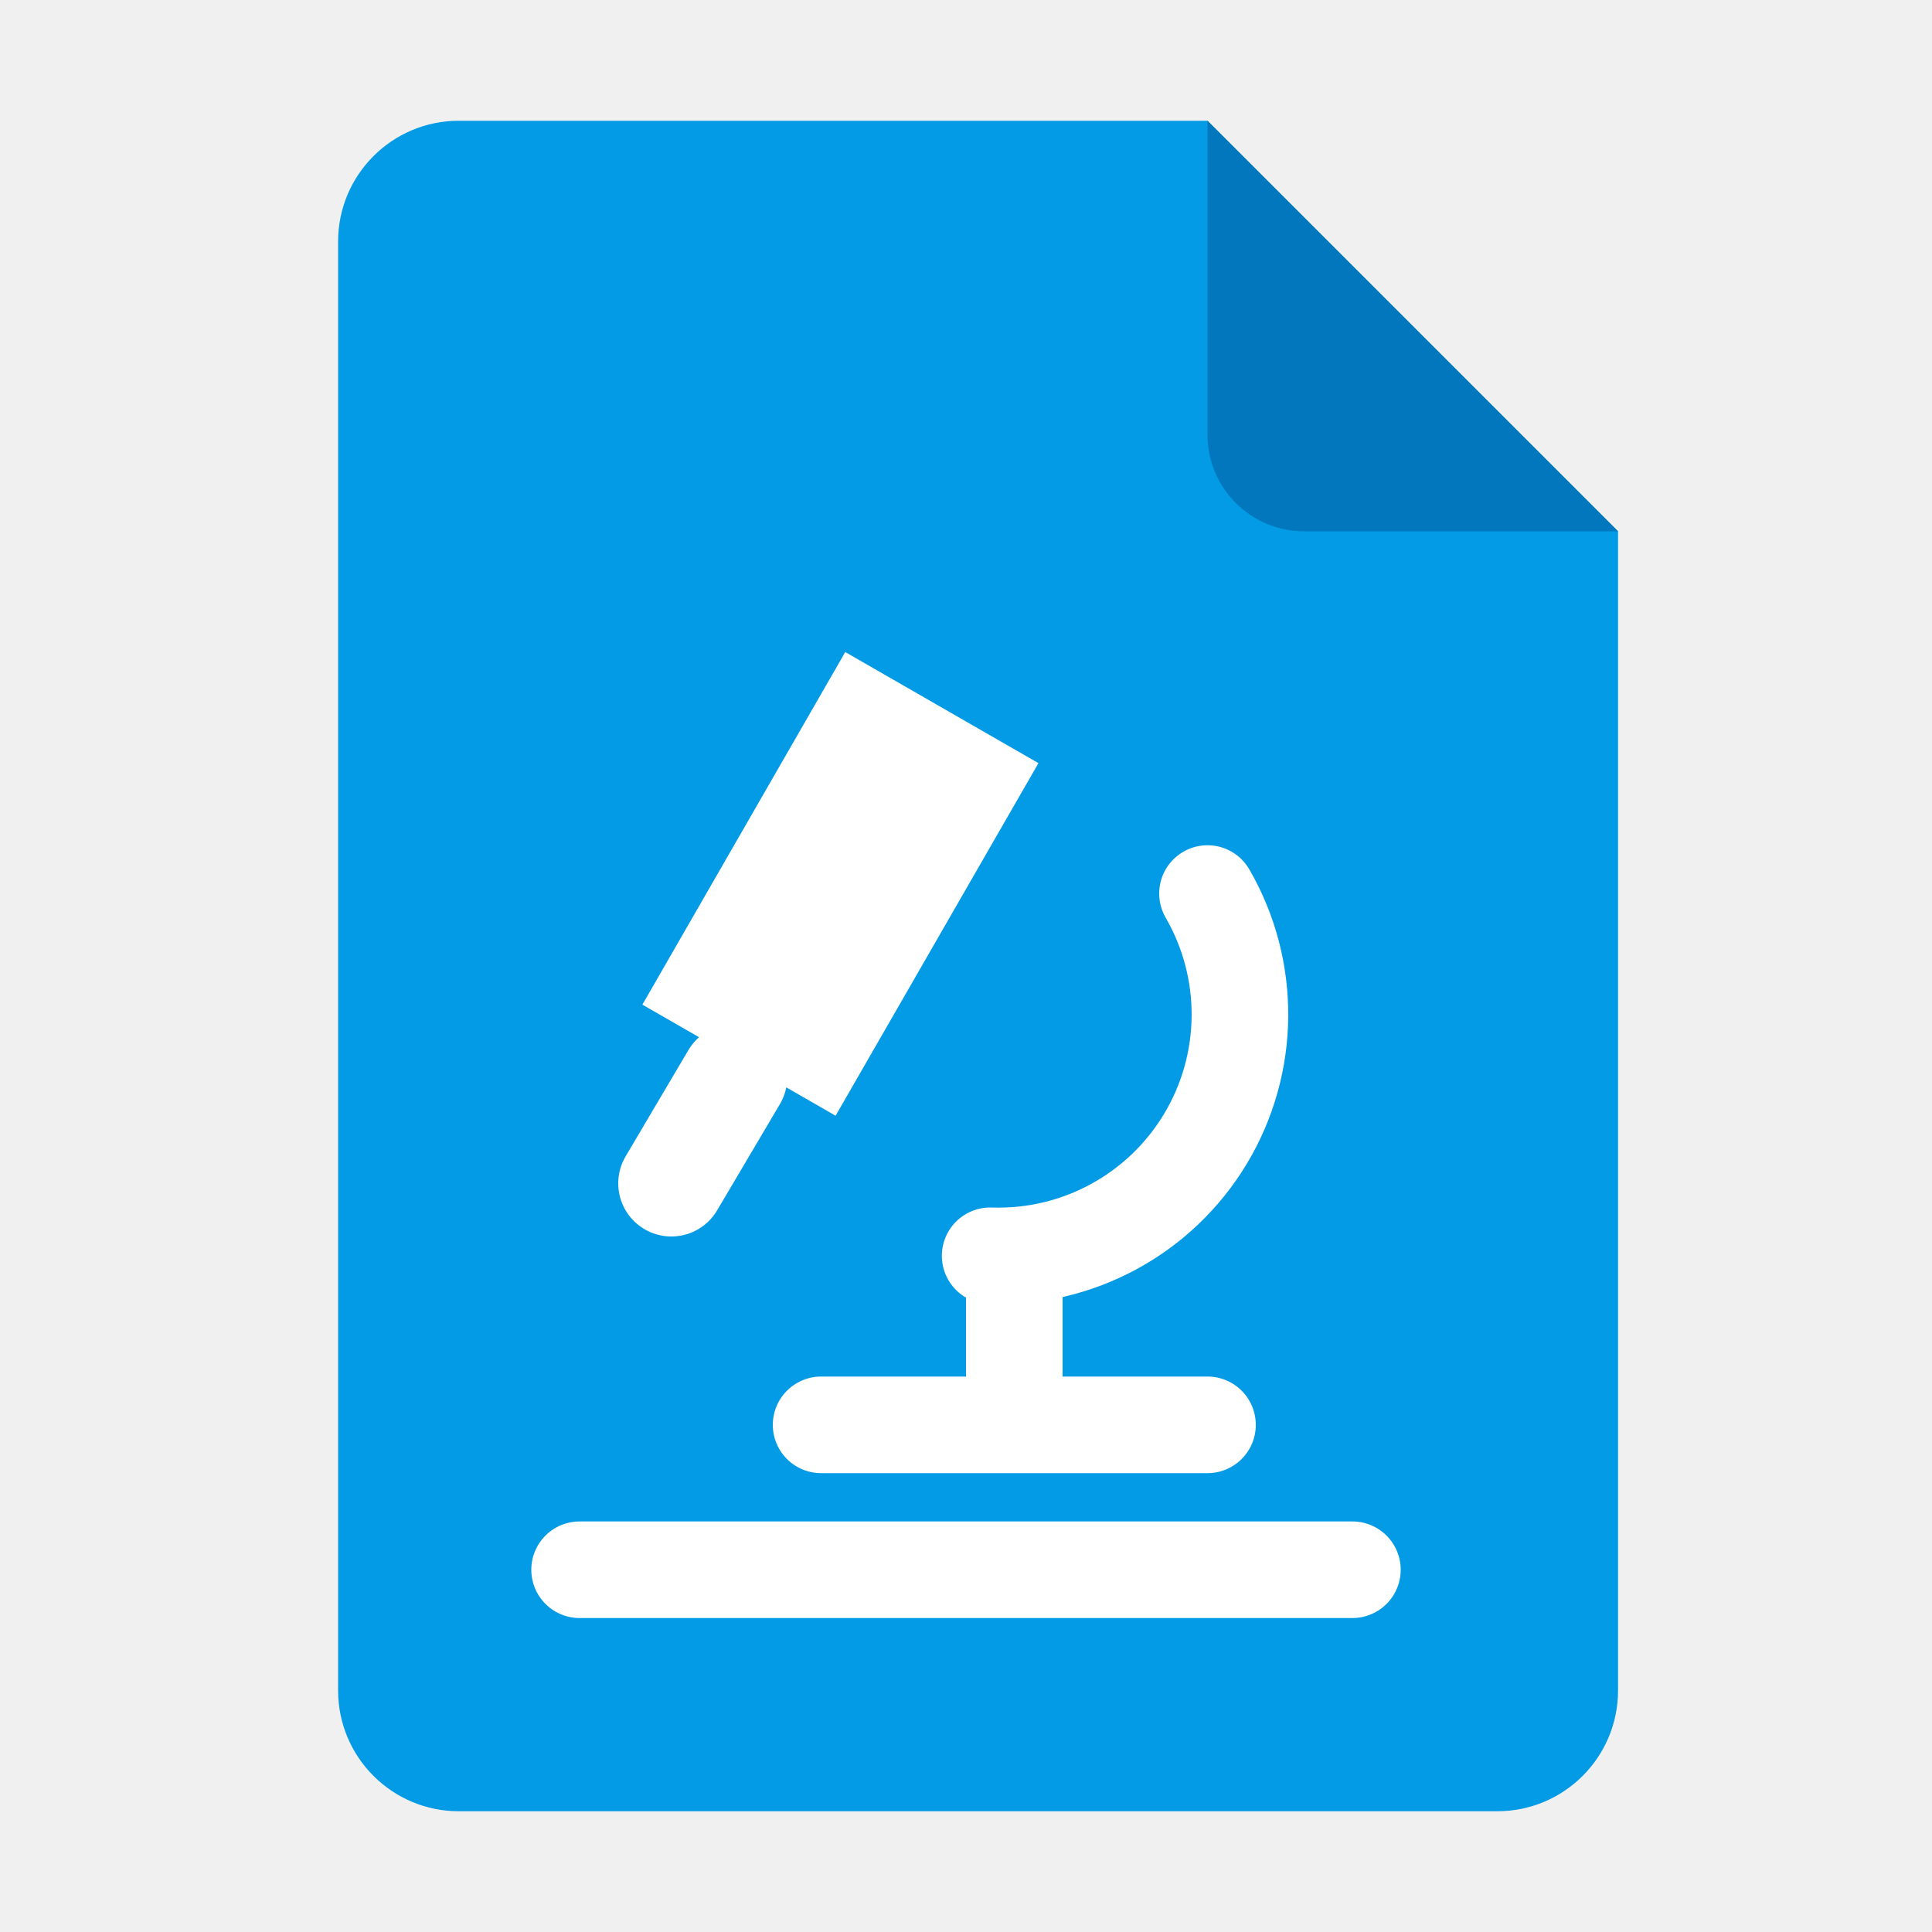
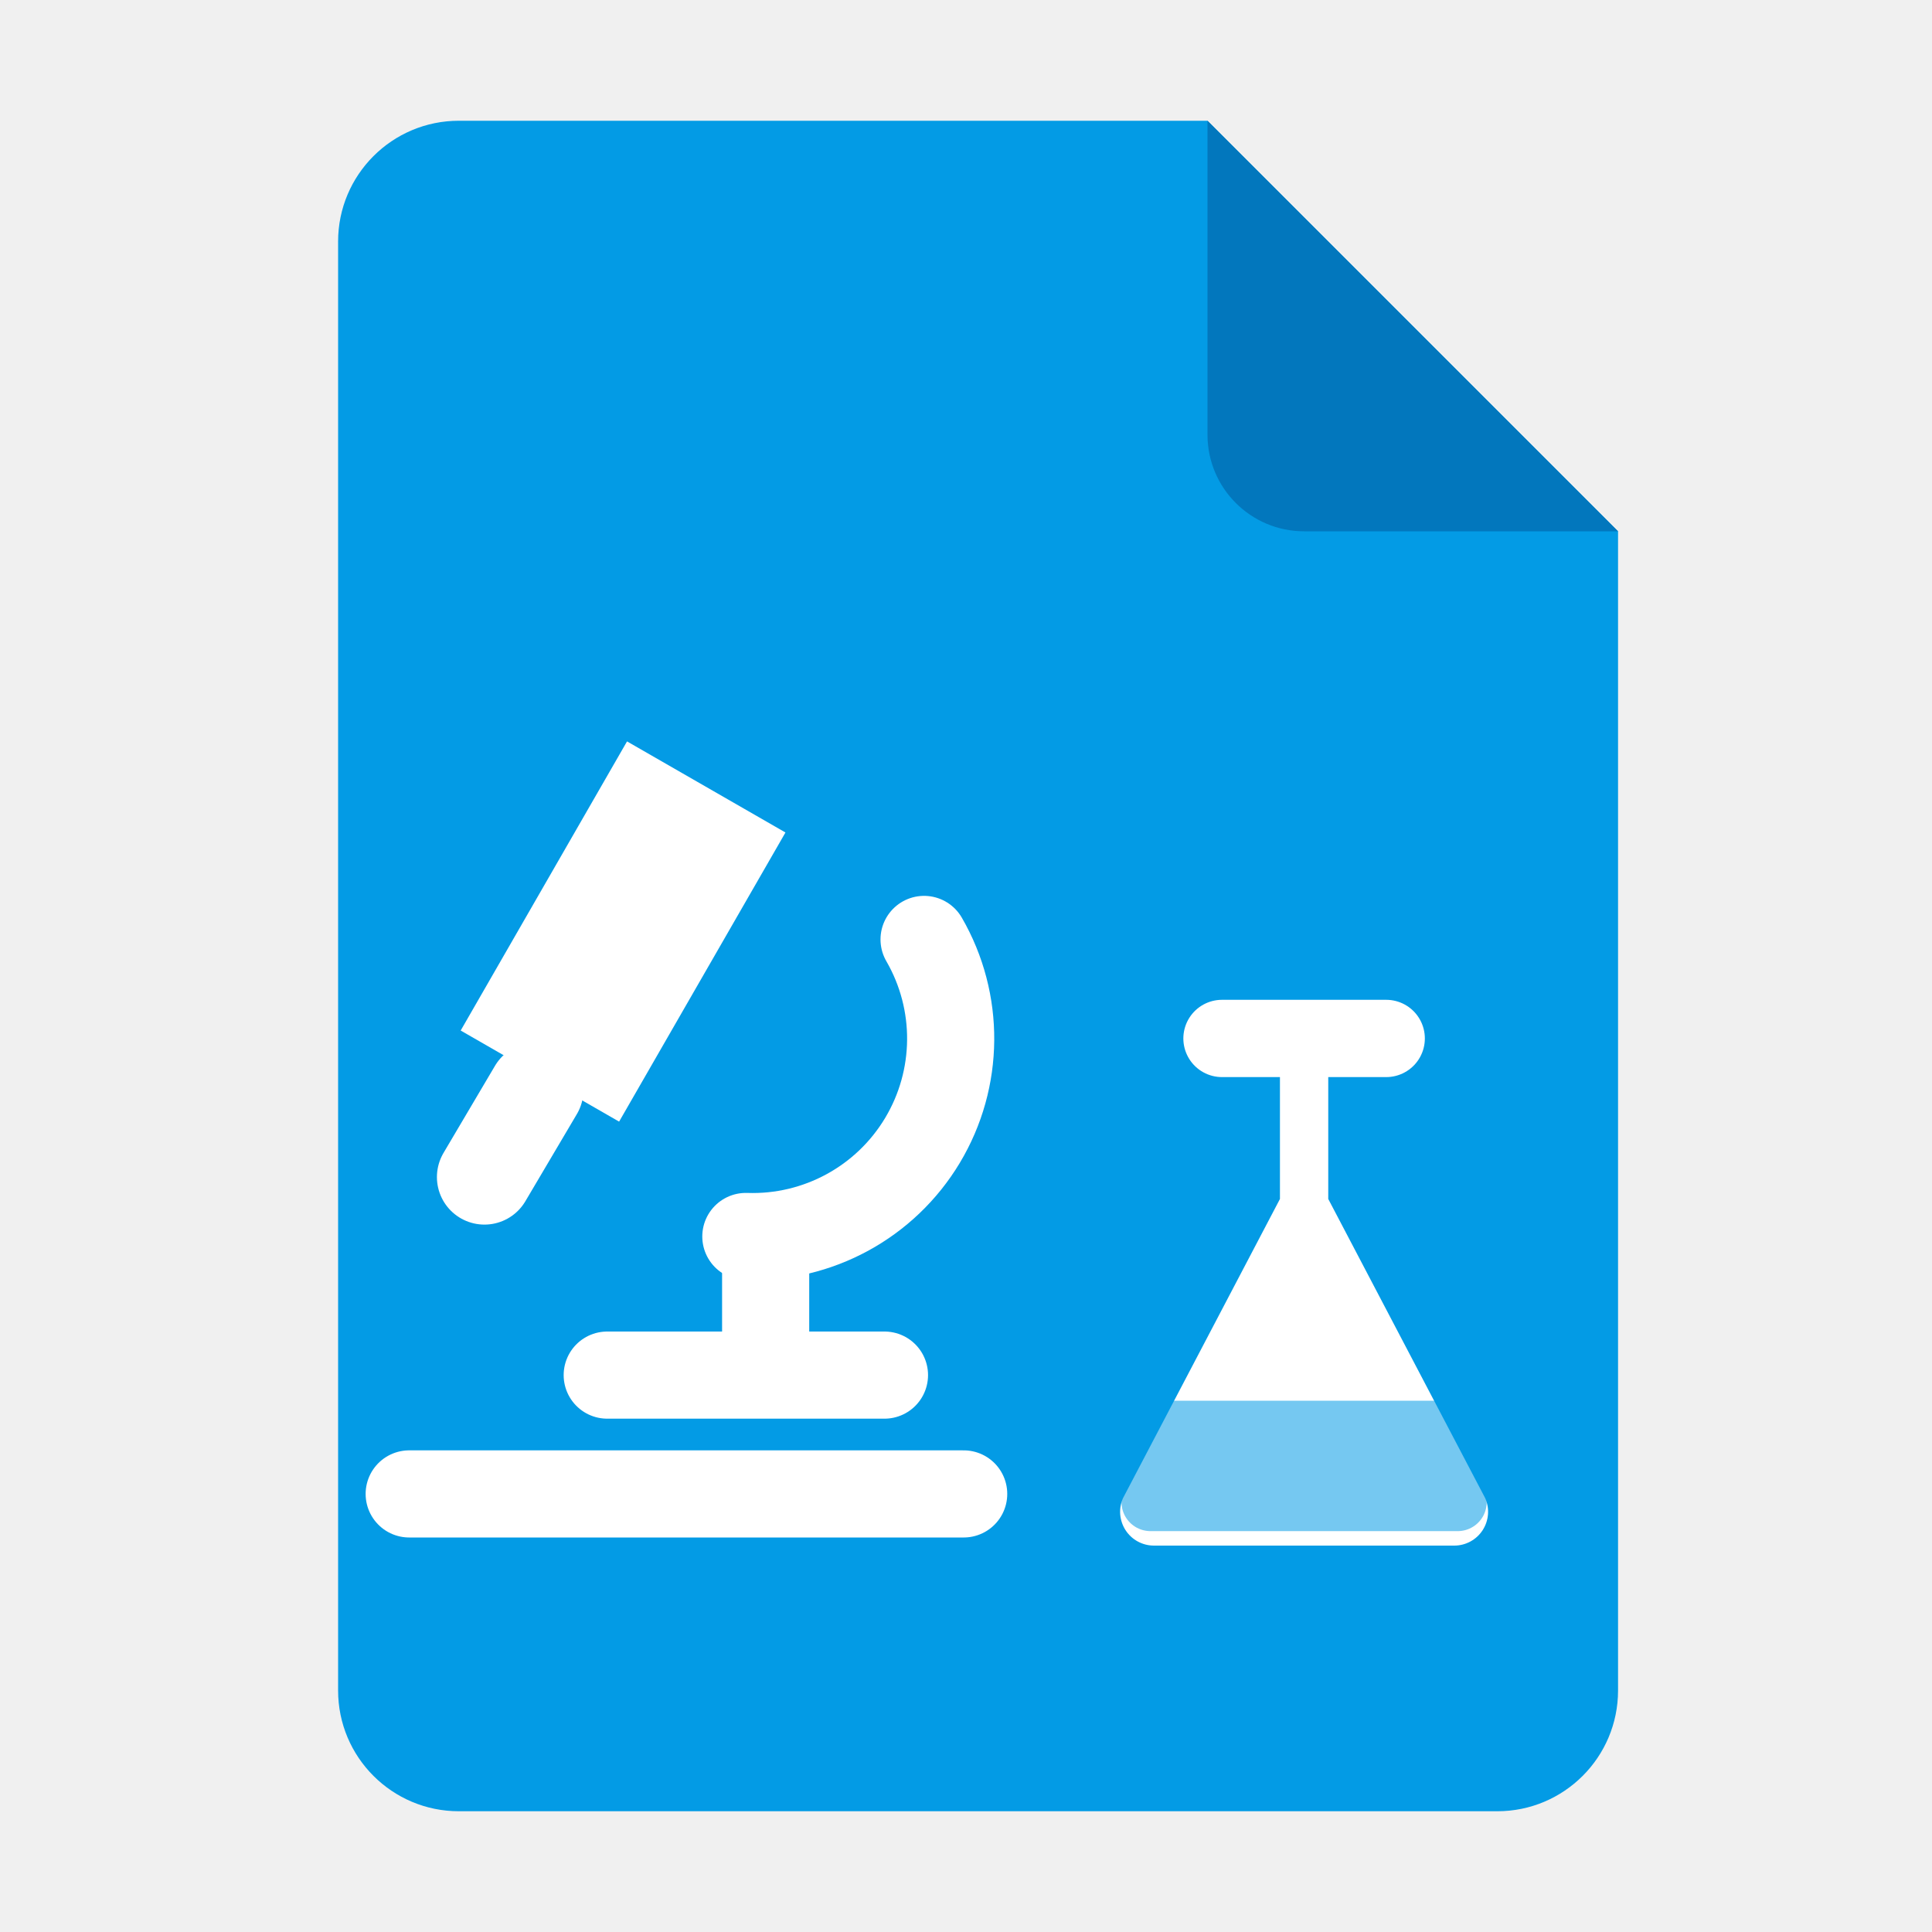
<svg xmlns="http://www.w3.org/2000/svg" width="40" height="40" viewBox="0 0 40 40">
  <path d="M9.5 2.5H25l8.5 8.5v24a2.5 2.5 0 0 1-2.5 2.5H9.5A2.5 2.5 0 0 1 7 35V5a2.5 2.5 0 0 1 2.5-2.5z" fill="#039be5" />
  <path d="M25 2.5V9a2 2 0 0 0 2 2h6.5z" fill="#0277bd" />
-   <path d="M17.5 13.5l4 2.3-4.2 7.3-4-2.3z" fill="#fff" />
-   <path d="M15.2 22.3l-1.3 2.2" stroke="#fff" stroke-width="2.2" stroke-linecap="round" stroke-linejoin="round" fill="none" />
-   <path d="M20.5 26a5 5 0 0 0 4.5-7.5" stroke="#fff" stroke-width="2" stroke-linecap="round" stroke-linejoin="round" fill="none" />
-   <path d="M12 32.5h16M17 29.5h8M21 29.5v-3" stroke="#fff" stroke-width="2" stroke-linecap="round" stroke-linejoin="round" fill="none" />
+   <g transform="translate(-1 0)">
+     <g transform="translate(-2.5 1) scale(.82) translate(2.6 4)">
+       <path d="M17.5 13.5l4 2.3-4.2 7.3-4-2.3z" fill="#fff" />
+       <path d="M15.2 22.3l-1.3 2.2" stroke="#fff" stroke-width="2.4" stroke-linecap="round" stroke-linejoin="round" fill="none" />
+       <path d="M20.5 26a5 5 0 0 0 4.5-7.5" stroke="#fff" stroke-width="2.2" stroke-linecap="round" stroke-linejoin="round" fill="none" />
+       <path d="M12 32.5h14M17 29.5h7M21 29.5v-3" stroke="#fff" stroke-width="2.2" stroke-linecap="round" stroke-linejoin="round" fill="none" />
+     </g>
+     <path d="M27 21.5v3.2l-3.2 6.1a1.2 1.2 0 0 0 1.1 1.7h6.2a1.2 1.2 0 0 0 1.1-1.7L29 24.7v-3.2z" fill="#fff" stroke="#039be5" stroke-width="1" />
+     <path d="M26.3 21.5h3.4" stroke="#fff" stroke-width="1.6" stroke-linecap="round" stroke-linejoin="round" fill="none" />
+     <path d="M25.2 29h5.6l.9 1.8a.6.6 0 0 1-.5.9h-6.4a.6.6 0 0 1-.5-.9z" fill="#039be5" opacity=".55" />
+   </g>
</svg>
